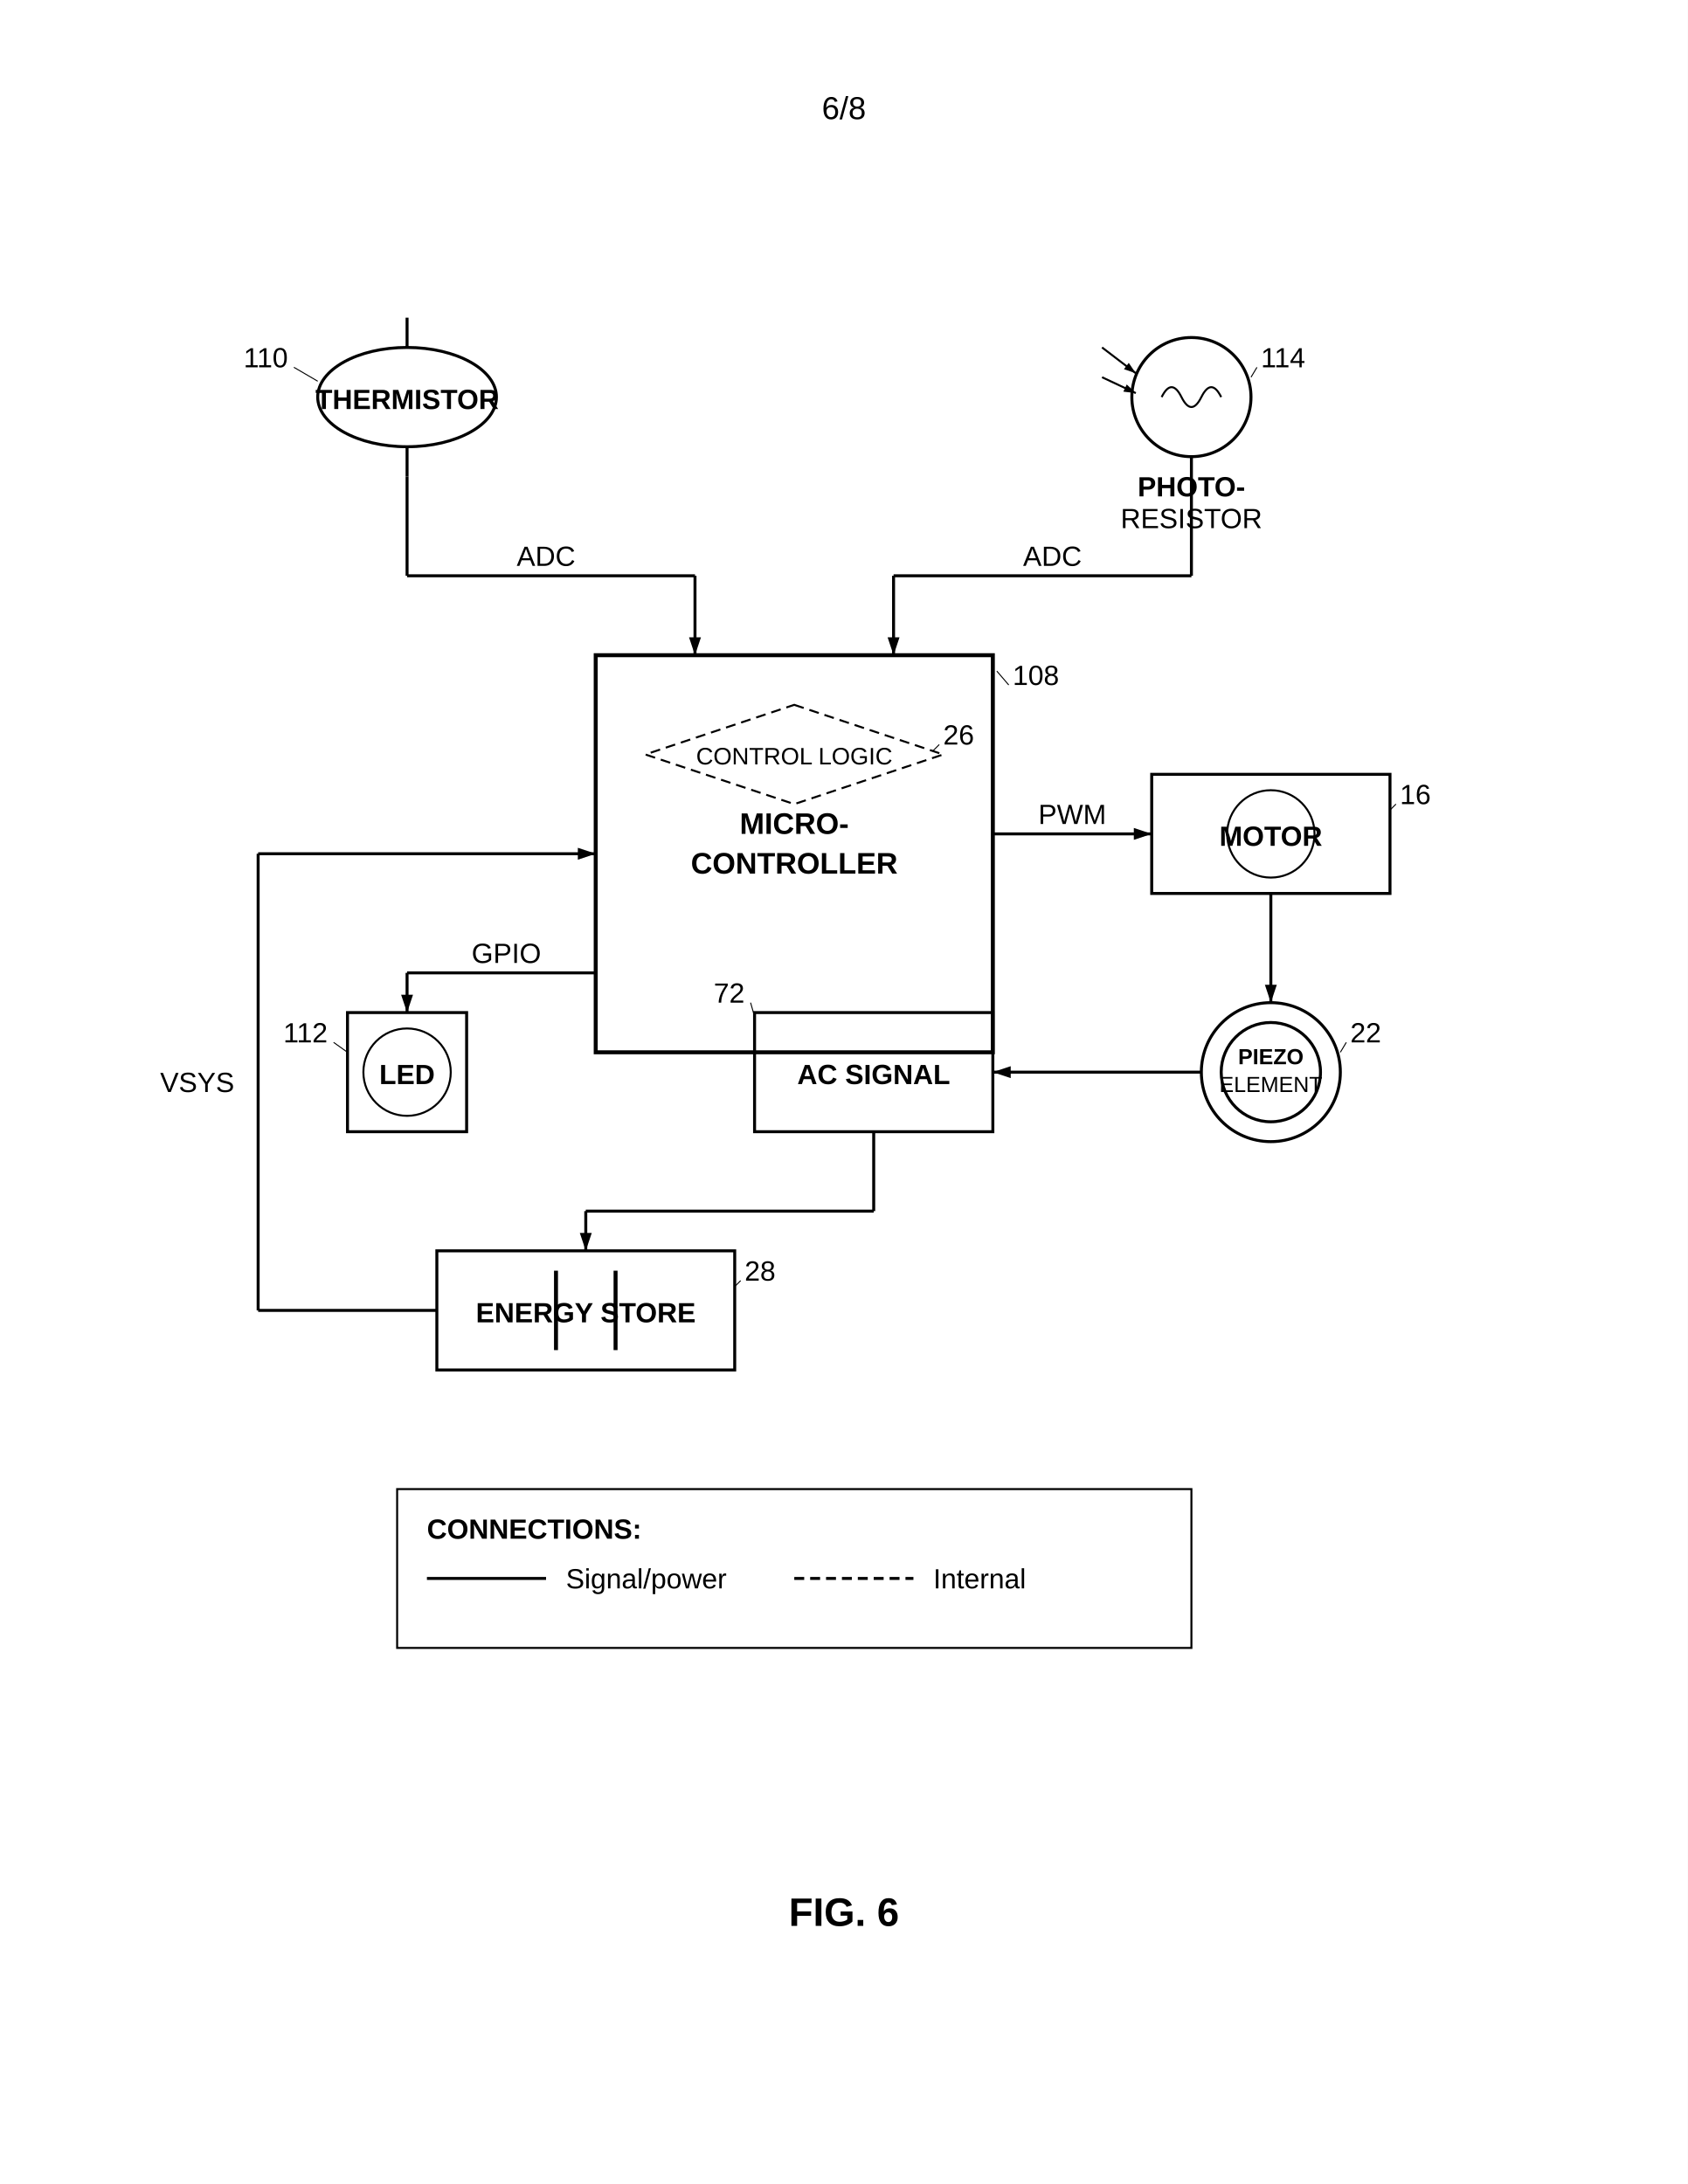
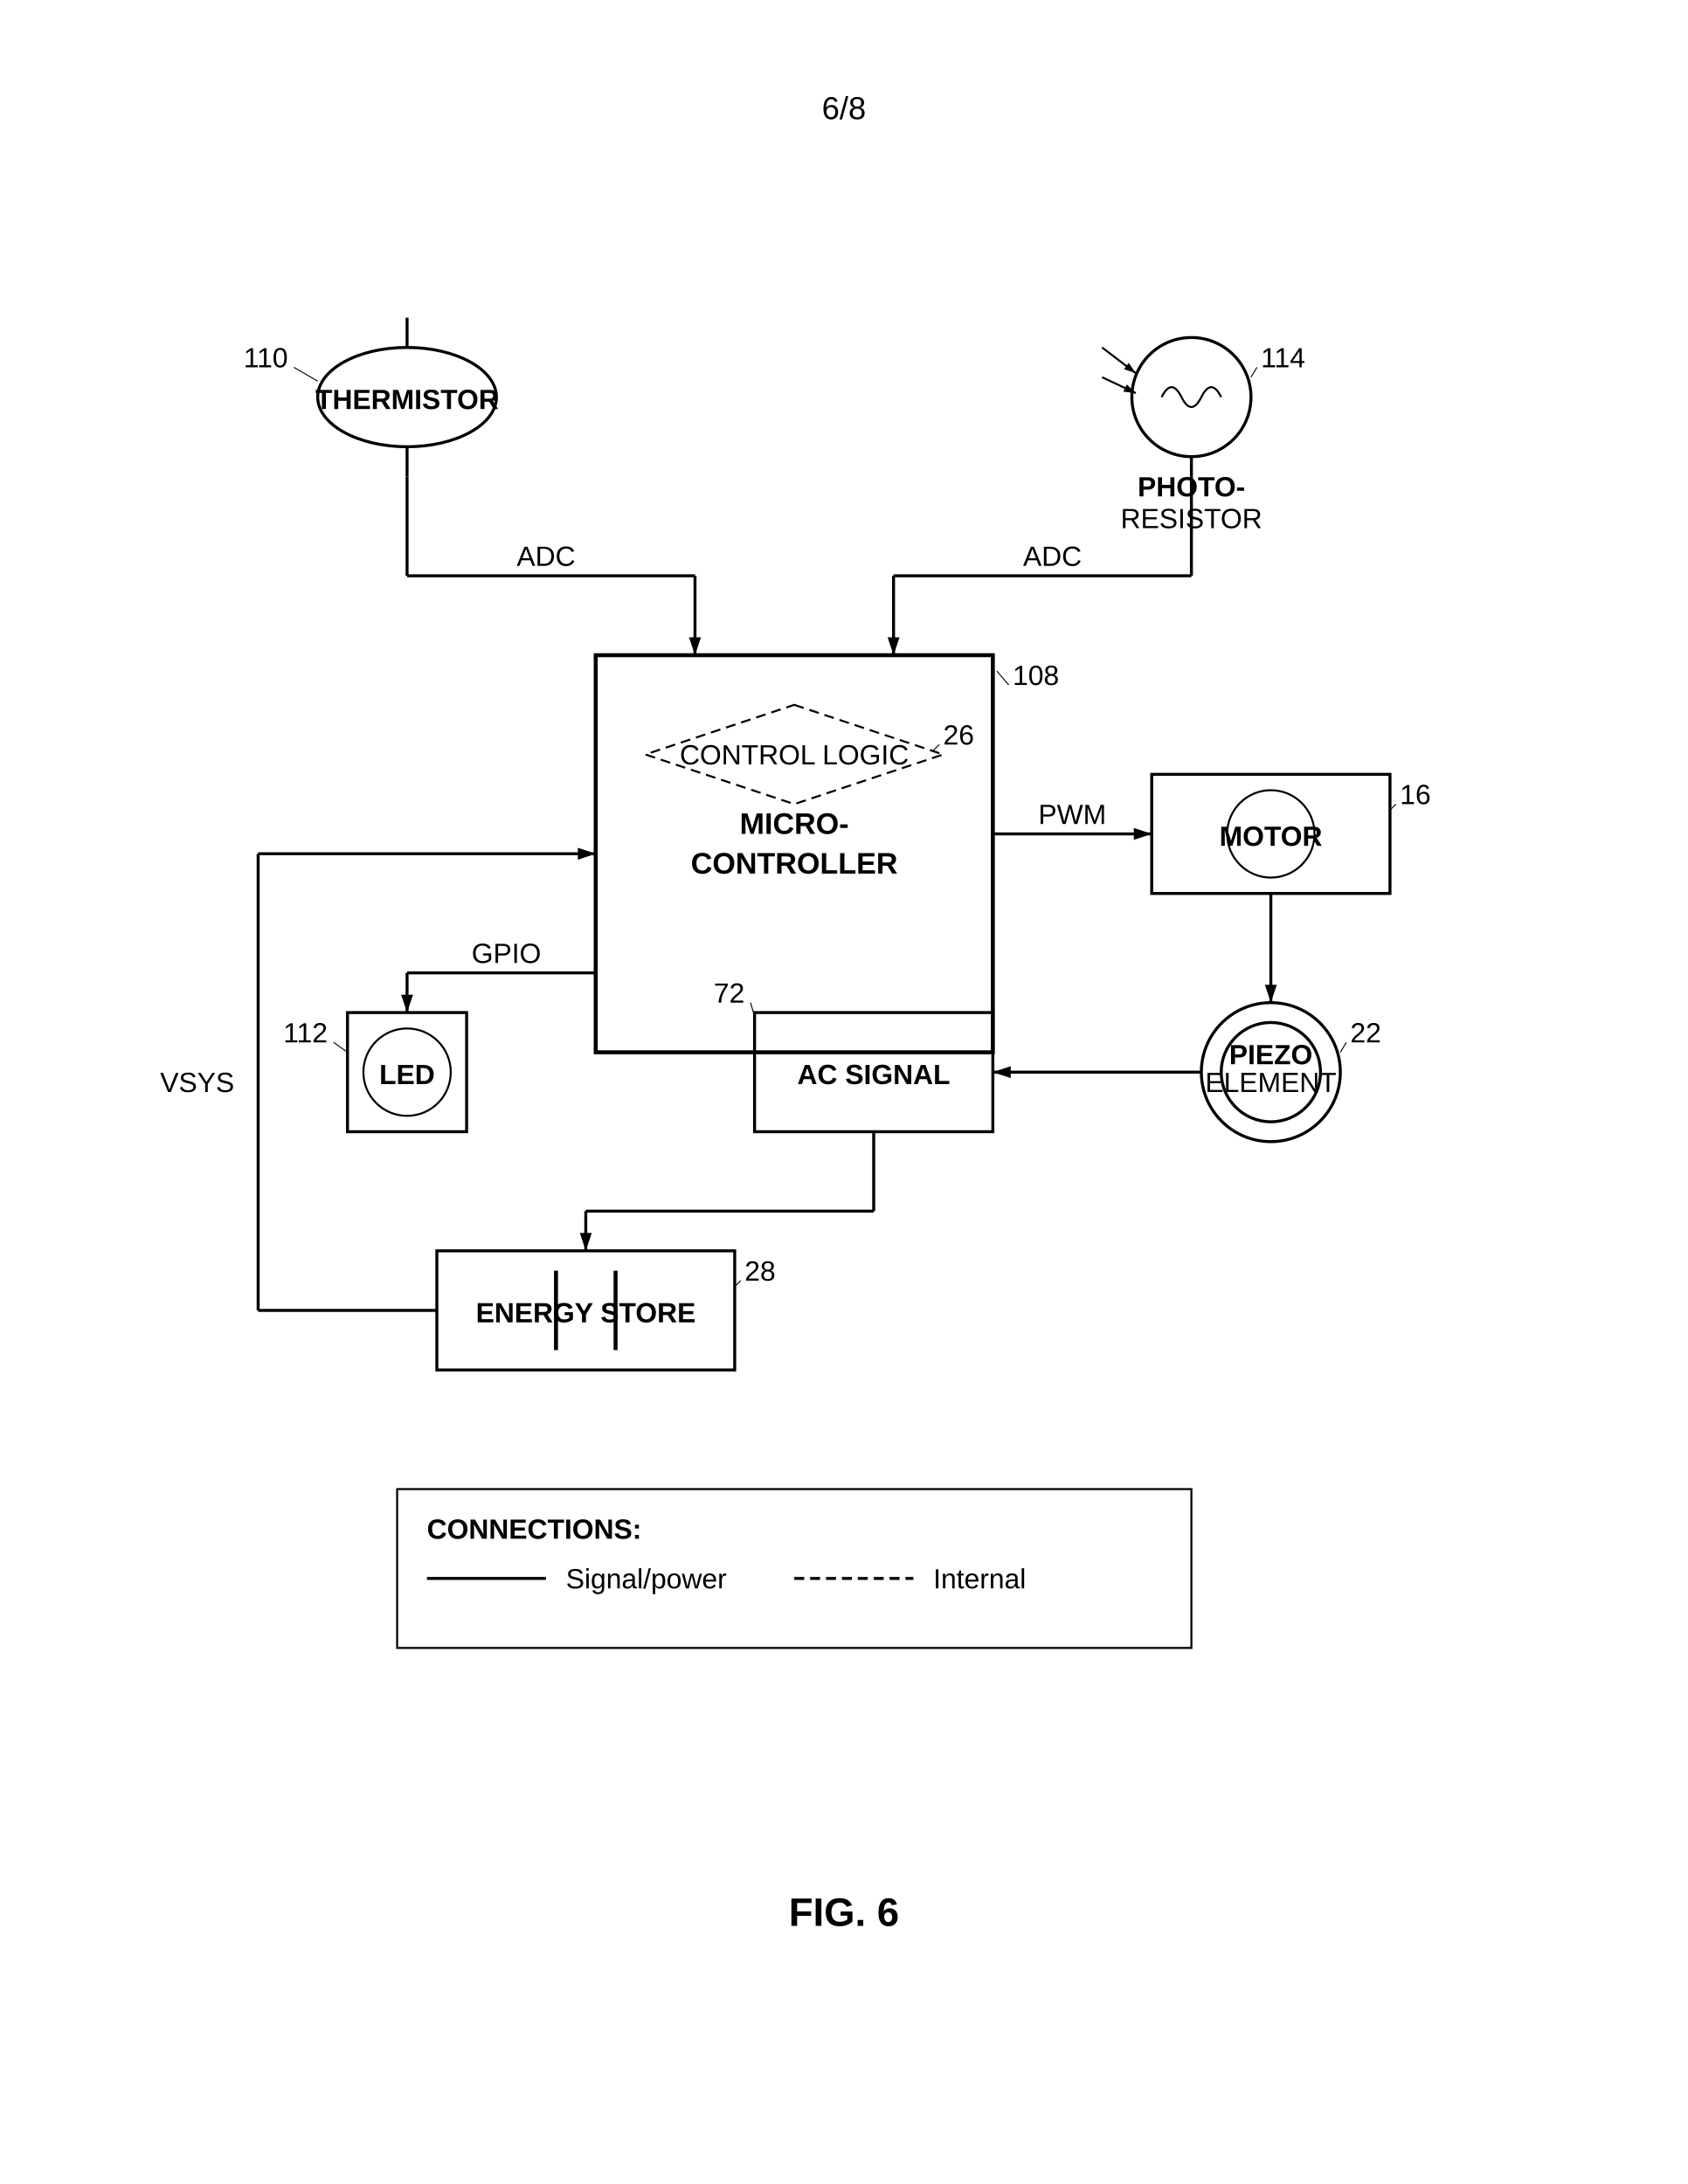
<svg xmlns="http://www.w3.org/2000/svg" width="8.5in" height="11in" viewBox="0 0 850 1100">
  <defs>
    <marker id="ah" markerWidth="6" markerHeight="4" refX="6" refY="2" orient="auto">
      <polygon points="0 0, 6 2, 0 4" fill="black" />
    </marker>
  </defs>
  <rect width="100%" height="100%" fill="white" />
  <text x="425" y="60" font-family="Arial, sans-serif" font-size="16" text-anchor="middle" fill="black">6/8</text>
  <g transform="translate(0, 50)">
    <rect x="300" y="280" width="200" height="200" fill="none" stroke="black" stroke-width="2" />
    <text x="400" y="370" font-family="Arial, sans-serif" font-size="15" font-weight="bold" text-anchor="middle" fill="black">MICRO-</text>
    <text x="400" y="390" font-family="Arial, sans-serif" font-size="15" font-weight="bold" text-anchor="middle" fill="black">CONTROLLER</text>
    <text x="510" y="295" font-family="Arial, sans-serif" font-size="14" text-anchor="start" fill="black">108</text>
    <line x1="508" y1="295" x2="502" y2="288" stroke="black" stroke-width="0.5" />
    <line x1="205" y1="110" x2="205" y2="125" stroke="black" stroke-width="1.5" />
    <ellipse cx="205" cy="150" rx="45" ry="25" fill="none" stroke="black" stroke-width="1.5" />
    <line x1="205" y1="175" x2="205" y2="190" stroke="black" stroke-width="1.5" />
    <text x="205" y="156" font-family="Arial, sans-serif" font-size="14" font-weight="bold" text-anchor="middle" fill="black">THERMISTOR</text>
    <text x="145" y="135" font-family="Arial, sans-serif" font-size="14" text-anchor="end" fill="black">110</text>
    <line x1="148" y1="135" x2="160" y2="142" stroke="black" stroke-width="0.5" />
    <line x1="205" y1="190" x2="205" y2="240" stroke="black" stroke-width="1.5" />
    <line x1="205" y1="240" x2="350" y2="240" stroke="black" stroke-width="1.5" />
    <line x1="350" y1="240" x2="350" y2="280" stroke="black" stroke-width="1.5" marker-end="url(#ah)" />
    <text x="275" y="235" font-family="Arial, sans-serif" font-size="14" text-anchor="middle" fill="black">ADC</text>
    <circle cx="600" cy="150" r="30" fill="none" stroke="black" stroke-width="1.5" />
    <path d="M585,150 Q590,140 595,150 Q600,160 605,150 Q610,140 615,150" fill="none" stroke="black" stroke-width="1" />
    <line x1="555" y1="125" x2="572" y2="138" stroke="black" stroke-width="1" marker-end="url(#ah)" />
    <line x1="555" y1="140" x2="572" y2="148" stroke="black" stroke-width="1" marker-end="url(#ah)" />
    <text x="600" y="200" font-family="Arial, sans-serif" font-size="14" font-weight="bold" text-anchor="middle" fill="black">PHOTO-</text>
    <text x="600" y="216" font-family="Arial, sans-serif" font-size="14" text-anchor="middle" fill="black">RESISTOR</text>
    <text x="635" y="135" font-family="Arial, sans-serif" font-size="14" text-anchor="start" fill="black">114</text>
    <line x1="633" y1="135" x2="630" y2="140" stroke="black" stroke-width="0.5" />
    <line x1="600" y1="180" x2="600" y2="240" stroke="black" stroke-width="1.5" />
    <line x1="600" y1="240" x2="450" y2="240" stroke="black" stroke-width="1.5" />
    <line x1="450" y1="240" x2="450" y2="280" stroke="black" stroke-width="1.5" marker-end="url(#ah)" />
    <text x="530" y="235" font-family="Arial, sans-serif" font-size="14" text-anchor="middle" fill="black">ADC</text>
    <rect x="580" y="340" width="120" height="60" fill="none" stroke="black" stroke-width="1.5" />
    <circle cx="640" cy="370" r="22" fill="none" stroke="black" stroke-width="1" />
    <text x="640" y="376" font-family="Arial, sans-serif" font-size="14" font-weight="bold" text-anchor="middle" fill="black">MOTOR</text>
    <text x="705" y="355" font-family="Arial, sans-serif" font-size="14" text-anchor="start" fill="black">16</text>
    <line x1="703" y1="355" x2="700" y2="358" stroke="black" stroke-width="0.5" />
    <line x1="500" y1="370" x2="580" y2="370" stroke="black" stroke-width="1.5" marker-end="url(#ah)" />
    <text x="540" y="365" font-family="Arial, sans-serif" font-size="14" text-anchor="middle" fill="black">PWM</text>
    <circle cx="640" cy="490" r="35" fill="none" stroke="black" stroke-width="1.5" />
    <circle cx="640" cy="490" r="25" fill="none" stroke="black" stroke-width="1.5" />
-     <text x="640" y="486" font-family="Arial, sans-serif" font-size="11" font-weight="bold" text-anchor="middle" fill="black">PIEZO</text>
-     <text x="640" y="500" font-family="Arial, sans-serif" font-size="11" text-anchor="middle" fill="black">ELEMENT</text>
+     <text x="640" y="486" font-family="Arial, sans-serif" font-size="14" font-weight="bold" text-anchor="middle" fill="black">PIEZO</text>
+     <text x="640" y="500" font-family="Arial, sans-serif" font-size="14" text-anchor="middle" fill="black">ELEMENT</text>
    <text x="680" y="475" font-family="Arial, sans-serif" font-size="14" text-anchor="start" fill="black">22</text>
    <line x1="678" y1="475" x2="675" y2="480" stroke="black" stroke-width="0.5" />
    <line x1="640" y1="400" x2="640" y2="455" stroke="black" stroke-width="1.5" marker-end="url(#ah)" />
    <rect x="380" y="460" width="120" height="60" fill="none" stroke="black" stroke-width="1.5" />
    <text x="440" y="496" font-family="Arial, sans-serif" font-size="14" font-weight="bold" text-anchor="middle" fill="black">AC SIGNAL</text>
    <text x="375" y="455" font-family="Arial, sans-serif" font-size="14" text-anchor="end" fill="black">72</text>
    <line x1="378" y1="455" x2="380" y2="462" stroke="black" stroke-width="0.5" />
    <line x1="605" y1="490" x2="500" y2="490" stroke="black" stroke-width="1.5" marker-end="url(#ah)" />
    <rect x="220" y="580" width="150" height="60" fill="none" stroke="black" stroke-width="1.5" />
    <line x1="280" y1="590" x2="280" y2="630" stroke="black" stroke-width="2" />
    <line x1="310" y1="590" x2="310" y2="630" stroke="black" stroke-width="2" />
    <text x="295" y="616" font-family="Arial, sans-serif" font-size="14" font-weight="bold" text-anchor="middle" fill="black">ENERGY STORE</text>
    <text x="375" y="595" font-family="Arial, sans-serif" font-size="14" text-anchor="start" fill="black">28</text>
    <line x1="373" y1="595" x2="370" y2="598" stroke="black" stroke-width="0.5" />
    <line x1="440" y1="520" x2="440" y2="560" stroke="black" stroke-width="1.5" />
    <line x1="440" y1="560" x2="295" y2="560" stroke="black" stroke-width="1.5" />
    <line x1="295" y1="560" x2="295" y2="580" stroke="black" stroke-width="1.5" marker-end="url(#ah)" />
    <line x1="220" y1="610" x2="130" y2="610" stroke="black" stroke-width="1.5" />
    <line x1="130" y1="610" x2="130" y2="380" stroke="black" stroke-width="1.5" />
    <line x1="130" y1="380" x2="300" y2="380" stroke="black" stroke-width="1.5" marker-end="url(#ah)" />
    <text x="118" y="500" font-family="Arial, sans-serif" font-size="14" text-anchor="end" fill="black">VSYS</text>
    <polygon points="400,305 475,330 400,355 325,330" fill="none" stroke="black" stroke-width="1" stroke-dasharray="5,3" />
-     <text x="400" y="335" font-family="Arial, sans-serif" font-size="12" text-anchor="middle" fill="black">CONTROL LOGIC</text>
+     <text x="400" y="335" font-family="Arial, sans-serif" font-size="14" text-anchor="middle" fill="black">CONTROL LOGIC</text>
    <text x="475" y="325" font-family="Arial, sans-serif" font-size="14" text-anchor="start" fill="black">26</text>
    <line x1="473" y1="325" x2="470" y2="328" stroke="black" stroke-width="0.5" />
    <rect x="175" y="460" width="60" height="60" fill="none" stroke="black" stroke-width="1.5" />
    <circle cx="205" cy="490" r="22" fill="none" stroke="black" stroke-width="1" />
    <text x="205" y="496" font-family="Arial, sans-serif" font-size="14" font-weight="bold" text-anchor="middle" fill="black">LED</text>
    <text x="165" y="475" font-family="Arial, sans-serif" font-size="14" text-anchor="end" fill="black">112</text>
    <line x1="168" y1="475" x2="175" y2="480" stroke="black" stroke-width="0.5" />
    <line x1="300" y1="440" x2="205" y2="440" stroke="black" stroke-width="1.5" />
    <line x1="205" y1="440" x2="205" y2="460" stroke="black" stroke-width="1.5" marker-end="url(#ah)" />
    <text x="255" y="435" font-family="Arial, sans-serif" font-size="14" text-anchor="middle" fill="black">GPIO</text>
    <rect x="200" y="700" width="400" height="80" fill="none" stroke="black" stroke-width="1" />
    <text x="215" y="725" font-family="Arial, sans-serif" font-size="14" font-weight="bold" fill="black">CONNECTIONS:</text>
    <line x1="215" y1="745" x2="275" y2="745" stroke="black" stroke-width="1.5" />
    <text x="285" y="750" font-family="Arial, sans-serif" font-size="14" text-anchor="start" fill="black">Signal/power</text>
    <line x1="400" y1="745" x2="460" y2="745" stroke="black" stroke-width="1.5" stroke-dasharray="5,3" />
    <text x="470" y="750" font-family="Arial, sans-serif" font-size="14" text-anchor="start" fill="black">Internal</text>
    <text x="425" y="920" font-family="Arial, sans-serif" font-size="20" font-weight="bold" text-anchor="middle" fill="black">FIG. 6</text>
  </g>
</svg>
